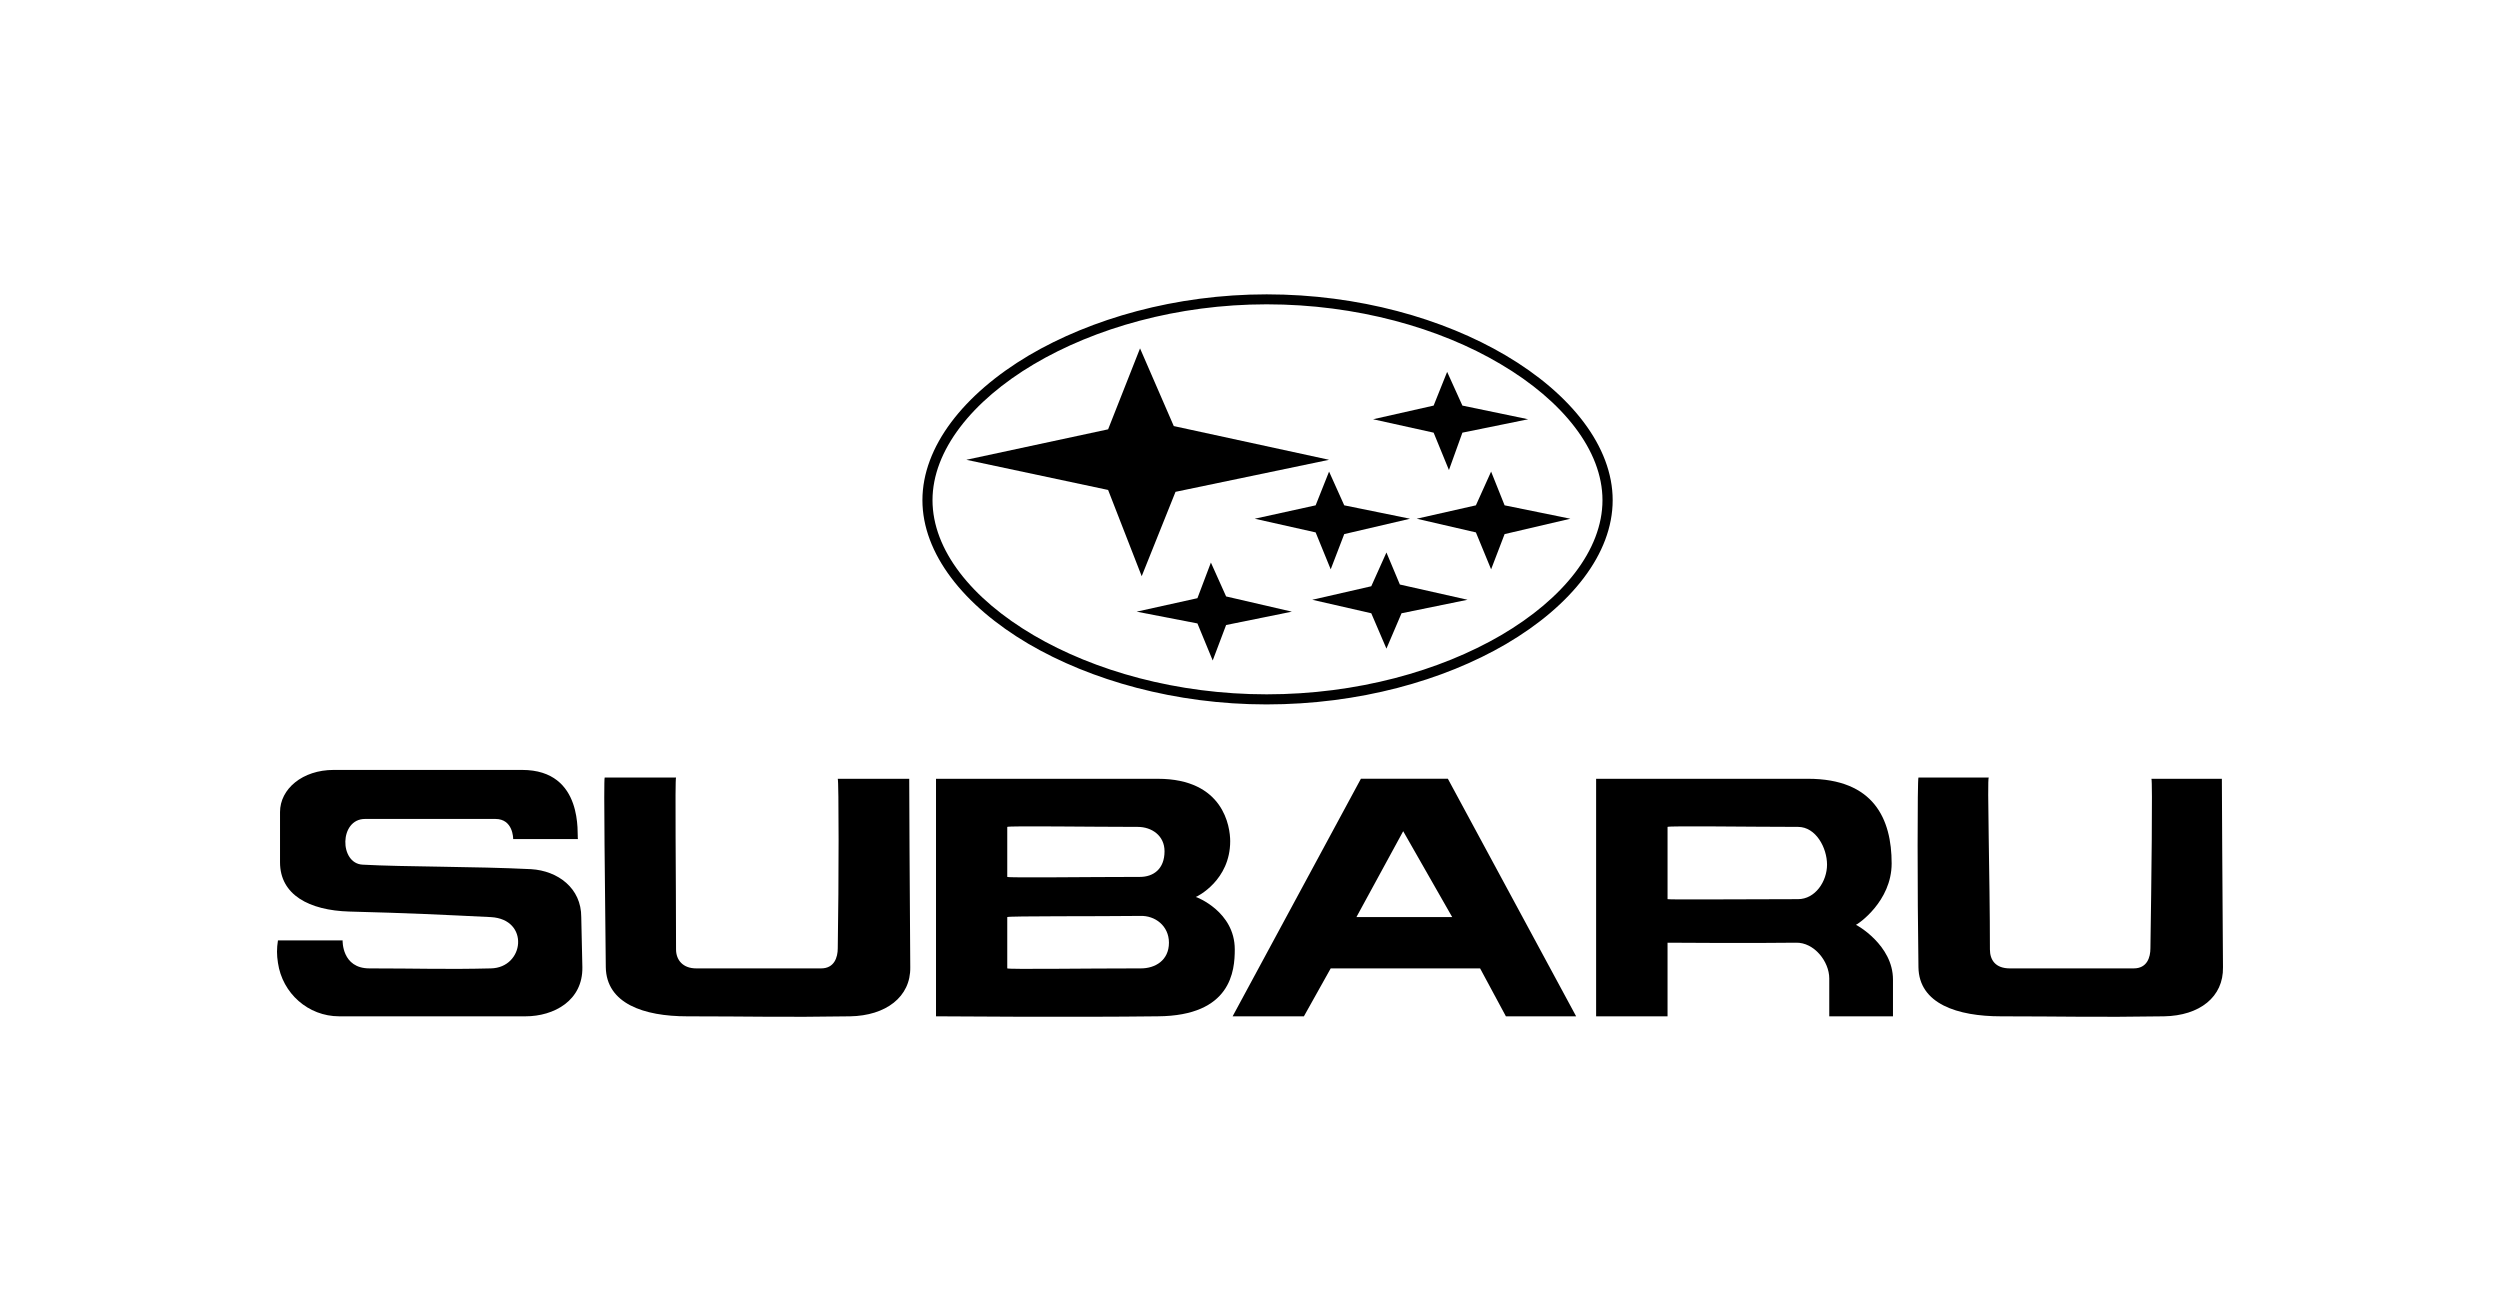
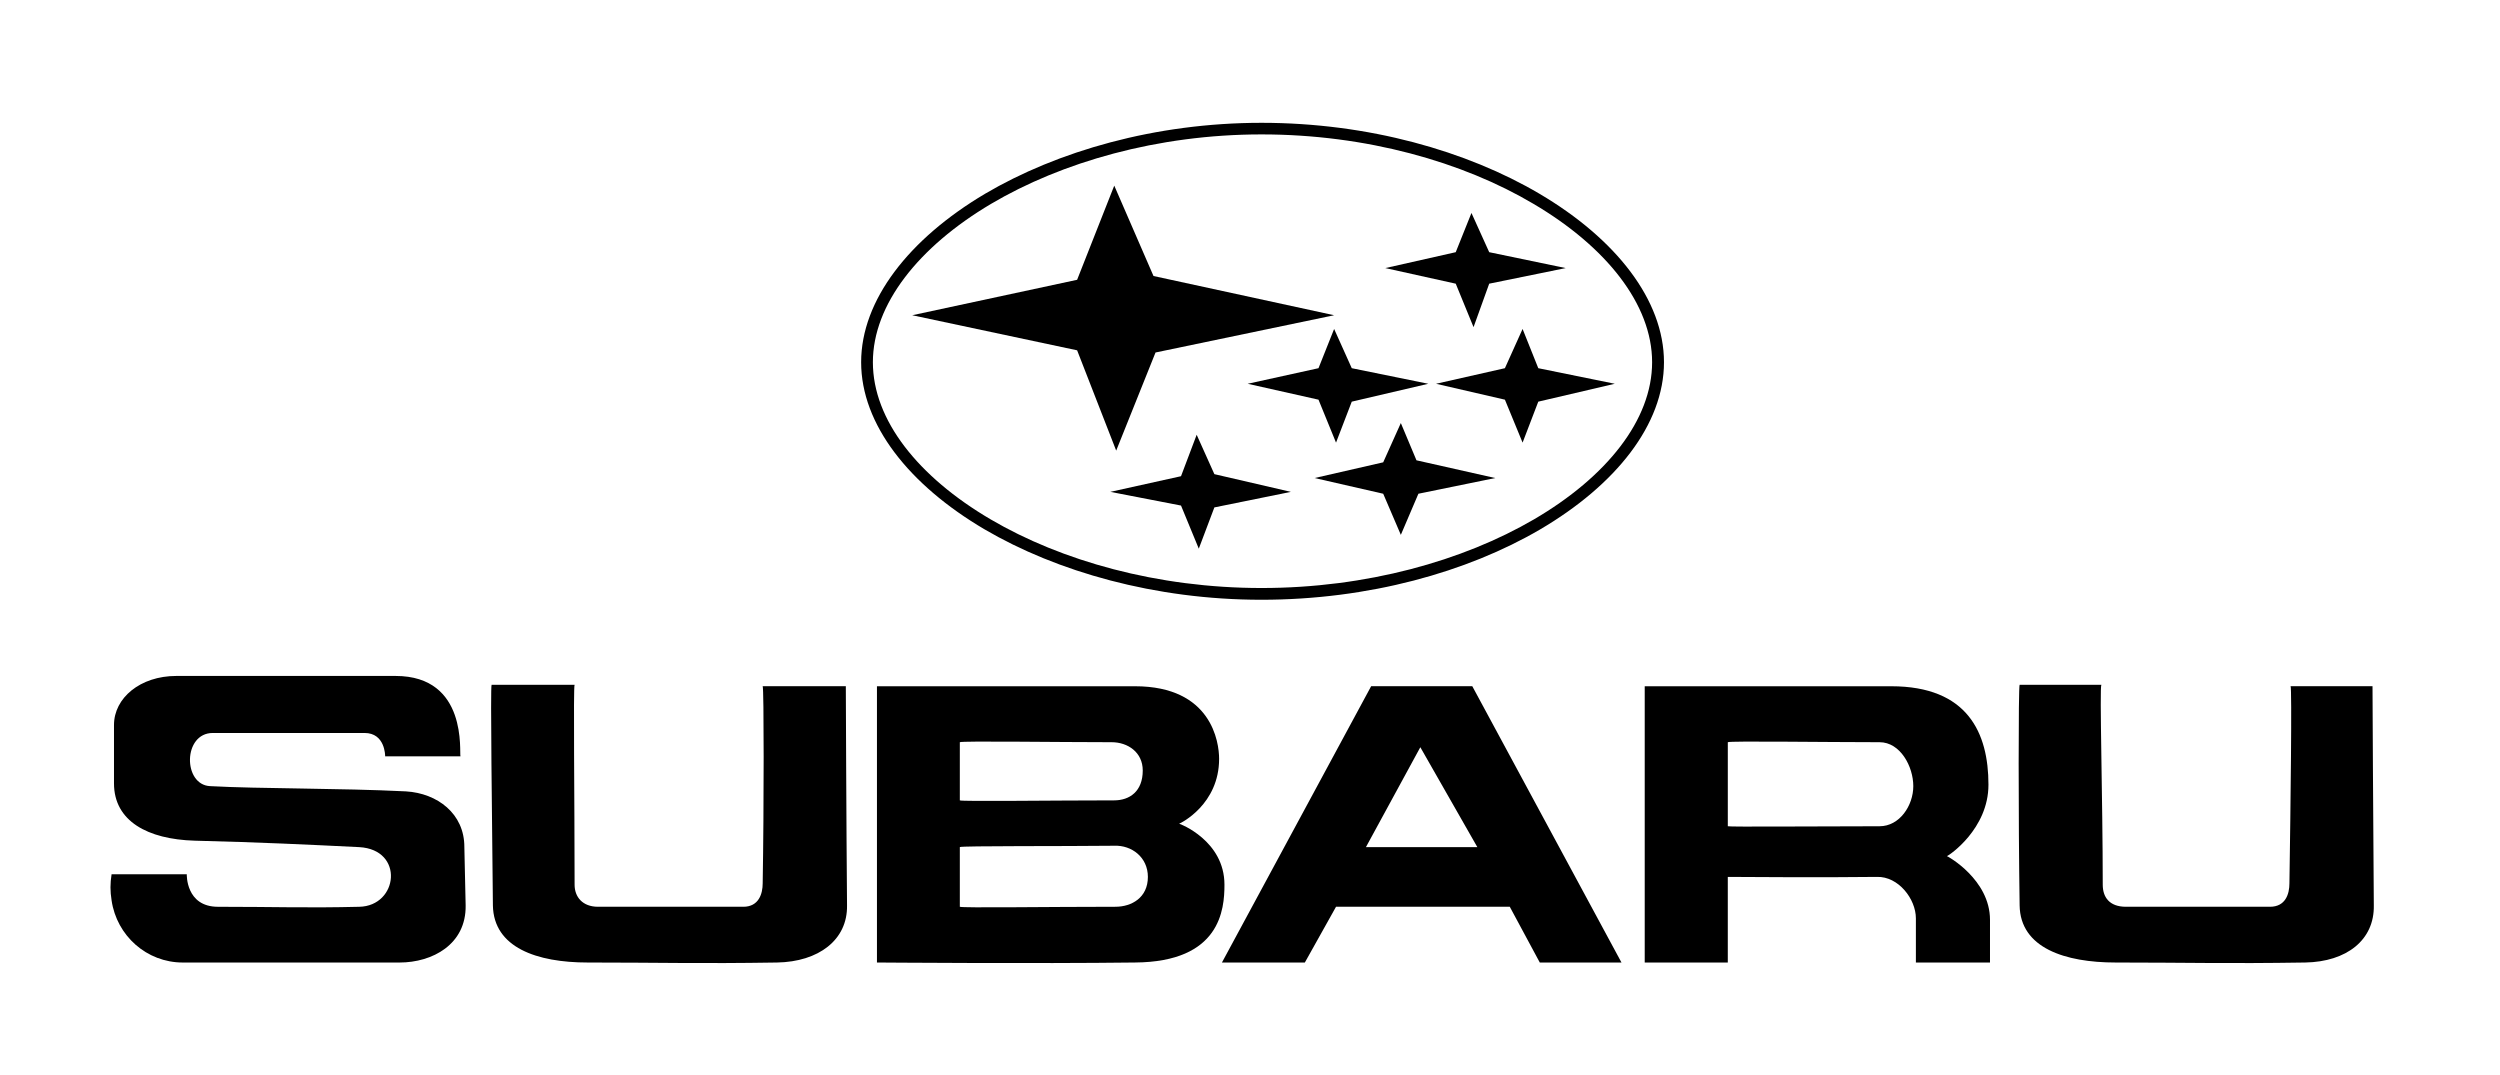
- <svg xmlns="http://www.w3.org/2000/svg" version="1.1" id="Layer_1" x="0px" y="0px" width="300px" height="155.333px" viewBox="0 0 300 155.333" enable-background="new 0 0 300 155.333" xml:space="preserve">
-   <g>
-     <path d="M143.497,107.636c0.194-0.063,4.126-2.006,4.126-6.692c0-1.716-0.766-7.489-8.679-7.489h-26.623v28.502   c0.055,0,16.454,0.13,26.623,0c8.83-0.062,9.229-5.488,9.229-8.028C148.174,109.385,143.571,107.636,143.497,107.636    M120.871,99.228c0.217-0.146,10.048,0,15.663,0c1.67,0,3.21,1.042,3.21,2.92c0,2.152-1.353,3.081-2.953,3.081   c-6.163,0-15.703,0.129-15.92,0V99.228z M136.921,116.206c-6.817,0-15.833,0.134-16.05,0v-6.159   c0.217-0.137,10.703-0.074,15.933-0.137c1.8-0.074,3.47,1.191,3.47,3.215C140.273,115.261,138.604,116.206,136.921,116.206" />
-     <path d="M222.714,110.979c0.213-0.058,4.284-2.793,4.284-7.367c0-5.339-2.14-10.158-10.035-10.158h-25.429v28.502h8.571v-8.832   c0.058,0,10.289,0.074,15.391,0c2.211-0.067,4.015,2.281,4.015,4.276v4.556h7.646v-4.405   C227.157,113.387,222.771,110.979,222.714,110.979 M215.763,107.898c-6.159,0-15.537,0.08-15.657,0v-8.671   c0.199-0.146,10.053,0,15.657,0c2.146,0,3.481,2.512,3.481,4.532C219.244,105.762,217.833,107.898,215.763,107.898" />
-     <path d="M163.308,93.452l-15.393,28.505h8.554l3.216-5.751h17.927l3.095,5.751h8.429l-15.392-28.505H163.308z M162.77,110.051   l5.613-10.307l5.882,10.307H162.77z" />
-     <path d="M258.171,93.452c0.148,0.208,0,12.451-0.121,20.339c0,1.091-0.396,2.416-2.003,2.416h-14.859   c-1.741,0-2.398-1.016-2.398-2.277c0-8.829-0.342-20.348-0.142-20.627h-8.434c-0.133,0.208-0.133,13.801,0,22.763   c0.066,4.402,4.697,5.893,9.903,5.893c7.375,0,11.382,0.13,19.562,0c4.28-0.074,7.149-2.328,7.079-5.893   c-0.067-7.878-0.134-22.613-0.134-22.613H258.171z" />
-     <path d="M63.738,104.3c-6.838-0.341-15.139-0.262-20.222-0.541c-2.813-0.137-2.813-5.485,0.282-5.485h15.654   c2.128,0,2.128,2.329,2.128,2.412h7.771c-0.146-0.337,0.809-8.295-6.7-8.295H40.034c-3.727,0-6.431,2.273-6.431,5.059v6.026   c0,3.906,3.495,5.768,8.309,5.91c7.071,0.178,11.369,0.392,16.995,0.666c4.682,0.259,4.026,6.076,0,6.155   c-5.348,0.134-8.695,0-14.575,0c-3.34,0-3.219-3.356-3.219-3.356h-7.759c-0.151,0.953-0.151,1.746,0,2.69   c0.528,3.648,3.618,6.417,7.35,6.417h22.36c3.394,0,6.888-1.877,6.82-5.893c0,0-0.133-5.879-0.133-6.013   C69.765,106.578,66.945,104.496,63.738,104.3" />
-     <path d="M100.531,93.452c0.133,0.208,0.133,12.451,0,20.339c0,1.091-0.413,2.416-1.994,2.416H83.545   c-1.608,0-2.42-1.016-2.42-2.277c0-8.829-0.142-20.398,0-20.627h-8.563c-0.141,0.208,0.051,13.801,0.133,22.763   c0.072,4.356,4.548,5.893,9.771,5.893c7.488,0,11.523,0.13,19.548,0c4.281-0.074,7.281-2.328,7.218-5.893   c-0.07-7.878-0.125-22.613-0.125-22.613H100.531z" />
-     <path d="M123.466,42.648c-7.838,4.652-12.776,10.965-12.776,17.375c0,6.392,4.934,12.651,12.723,17.236   c7.476,4.381,17.615,7.271,28.567,7.271c11.074,0,21.236-2.857,28.74-7.243c7.849-4.605,12.801-10.844,12.801-17.265   c0-6.41-4.973-12.736-12.843-17.379c-7.492-4.417-17.654-7.321-28.677-7.321C141.04,35.323,130.94,38.248,123.466,42.648    M192.297,60.024c0,5.963-4.706,11.835-12.178,16.207c-7.334,4.281-17.291,7.088-28.118,7.088c-10.762,0-20.665-2.807-27.961-7.088   c-7.458-4.381-12.139-10.244-12.139-16.207c0-5.952,4.723-11.908,12.176-16.329c7.297-4.312,17.191-7.176,27.924-7.176   c10.79,0,20.752,2.833,28.055,7.164C187.569,48.113,192.297,54.06,192.297,60.024" />
-     <polygon points="136.804,41.804 132.973,51.519 115.96,55.175 132.973,58.795 137.004,69.144 141.062,59.02 159.488,55.175    140.853,51.129  " />
-     <polygon points="157.877,60.64 150.568,62.247 157.877,63.888 159.685,68.319 161.308,64.092 169.204,62.247 161.308,60.64    159.488,56.591  " />
-     <polygon points="178.933,56.591 177.108,60.64 170.004,62.247 177.108,63.888 178.933,68.319 180.552,64.092 188.444,62.247    180.552,60.64  " />
-     <polygon points="173.873,56.404 175.488,51.919 183.381,50.311 175.488,48.671 173.657,44.624 172.036,48.671 164.769,50.311    172.036,51.919  " />
-     <polygon points="166.372,66.299 164.553,70.351 157.473,71.972 164.553,73.592 166.372,77.834 168.184,73.592 176.104,71.972    167.983,70.143  " />
-     <polygon points="145.308,67.507 143.691,71.783 136.396,73.399 143.691,74.812 145.525,79.259 147.133,75.002 155.024,73.399    147.133,71.572  " />
-   </g>
+ <svg xmlns="http://www.w3.org/2000/svg" id="Layer_1" version="1.1" viewBox="0 0 257.933 110.839">
+   <path d="M121.654,84.984c.194-.062,4.126-2.006,4.126-6.692,0-1.716-.766-7.489-8.679-7.489h-26.623v28.502c.055,0,16.454.13,26.623,0,8.83-.061,9.23-5.488,9.23-8.028,0-4.543-4.603-6.293-4.677-6.293M99.028,76.576c.217-.146,10.048,0,15.663,0,1.67,0,3.21,1.041,3.21,2.92,0,2.152-1.353,3.081-2.953,3.081-6.163,0-15.703.129-15.92,0v-6.001ZM115.078,93.554c-6.817,0-15.833.134-16.05,0v-6.159c.217-.137,10.703-.074,15.933-.137,1.8-.074,3.47,1.191,3.47,3.215,0,2.136-1.67,3.081-3.352,3.081" />
+   <path d="M200.871,88.328c.213-.058,4.284-2.793,4.284-7.367,0-5.339-2.14-10.158-10.035-10.158h-25.429v28.502h8.571v-8.832c.058,0,10.289.074,15.391,0,2.211-.067,4.015,2.281,4.015,4.276v4.556h7.646v-4.405c0-4.164-4.386-6.572-4.443-6.572M193.92,85.247c-6.159,0-15.537.08-15.657,0v-8.671c.199-.146,10.053,0,15.657,0,2.146,0,3.481,2.512,3.481,4.532,0,2.003-1.411,4.139-3.481,4.139" />
+   <path d="M141.465,70.8l-15.393,28.505h8.554l3.216-5.751h17.927l3.095,5.751h8.429l-15.392-28.505h-10.436ZM140.927,87.4l5.613-10.307,5.882,10.307h-11.495Z" />
+   <path d="M236.328,70.8c.148.209,0,12.451-.121,20.339,0,1.091-.397,2.415-2.003,2.415h-14.859c-1.741,0-2.398-1.016-2.398-2.277,0-8.829-.342-20.348-.142-20.627h-8.434c-.133.208-.133,13.801,0,22.763.066,4.402,4.697,5.893,9.903,5.893,7.375,0,11.382.13,19.561,0,4.28-.074,7.149-2.328,7.079-5.893-.067-7.878-.134-22.613-.134-22.613h-8.453Z" />
+   <path d="M41.896,81.649c-6.838-.341-15.139-.262-20.222-.541-2.812-.137-2.812-5.485.282-5.485h15.654c2.128,0,2.128,2.329,2.128,2.412h7.771c-.147-.337.809-8.295-6.7-8.295h-22.617c-3.727,0-6.431,2.273-6.431,5.059v6.026c0,3.906,3.495,5.768,8.309,5.91,7.071.178,11.369.392,16.995.666,4.682.259,4.026,6.076,0,6.155-5.348.134-8.695,0-14.575,0-3.34,0-3.219-3.356-3.219-3.356h-7.759c-.151.953-.151,1.746,0,2.69.528,3.648,3.618,6.417,7.35,6.417h22.36c3.394,0,6.888-1.877,6.82-5.893,0,0-.133-5.879-.133-6.013.013-3.473-2.807-5.556-6.014-5.751" />
+   <path d="M78.689,70.8c.133.209.133,12.451,0,20.339,0,1.091-.413,2.415-1.994,2.415h-14.992c-1.608,0-2.42-1.016-2.42-2.277,0-8.829-.142-20.398,0-20.627h-8.562c-.141.208.051,13.801.133,22.763.072,4.356,4.548,5.893,9.771,5.893,7.488,0,11.524.13,19.548,0,4.281-.074,7.281-2.328,7.218-5.893-.07-7.878-.125-22.613-.125-22.613h-8.575Z" />
+   <path d="M101.623,19.997c-7.838,4.652-12.776,10.965-12.776,17.375s4.933,12.651,12.723,17.236c7.476,4.381,17.615,7.271,28.567,7.271,11.074,0,21.236-2.857,28.74-7.243,7.849-4.605,12.801-10.844,12.801-17.265s-4.973-12.736-12.843-17.379c-7.492-4.417-17.654-7.321-28.677-7.321-10.961,0-21.061,2.924-28.535,7.325M170.454,37.372c0,5.963-4.706,11.835-12.178,16.207-7.334,4.281-17.291,7.088-28.118,7.088-10.762,0-20.665-2.807-27.961-7.088-7.458-4.381-12.139-10.244-12.139-16.207s4.723-11.908,12.176-16.329c7.297-4.312,17.191-7.176,27.924-7.176,10.79,0,20.752,2.833,28.055,7.164,7.514,4.43,12.241,10.377,12.241,16.341" />
+   <polygon points="114.961 19.152 111.13 28.867 94.117 32.524 111.13 36.143 115.161 46.492 119.219 36.368 137.646 32.524 119.01 28.477 114.961 19.152" />
+   <polygon points="136.034 37.988 128.726 39.595 136.034 41.236 137.842 45.667 139.465 41.44 147.361 39.595 139.465 37.988 137.646 33.94 136.034 37.988" />
+   <polygon points="157.09 33.94 155.266 37.988 148.161 39.595 155.266 41.236 157.09 45.667 158.709 41.44 166.602 39.595 158.709 37.988 157.09 33.94" />
+   <polygon points="152.03 33.753 153.646 29.268 161.538 27.659 153.646 26.019 151.815 21.972 150.193 26.019 142.926 27.659 150.193 29.268 152.03 33.753" />
+   <polygon points="144.529 43.647 142.71 47.699 135.63 49.32 142.71 50.94 144.529 55.183 146.341 50.94 154.262 49.32 146.141 47.491 144.529 43.647" />
+   <polygon points="123.465 44.856 121.849 49.132 114.554 50.747 121.849 52.16 123.683 56.608 125.29 52.351 133.182 50.747 125.29 48.92 123.465 44.856" />
</svg>
